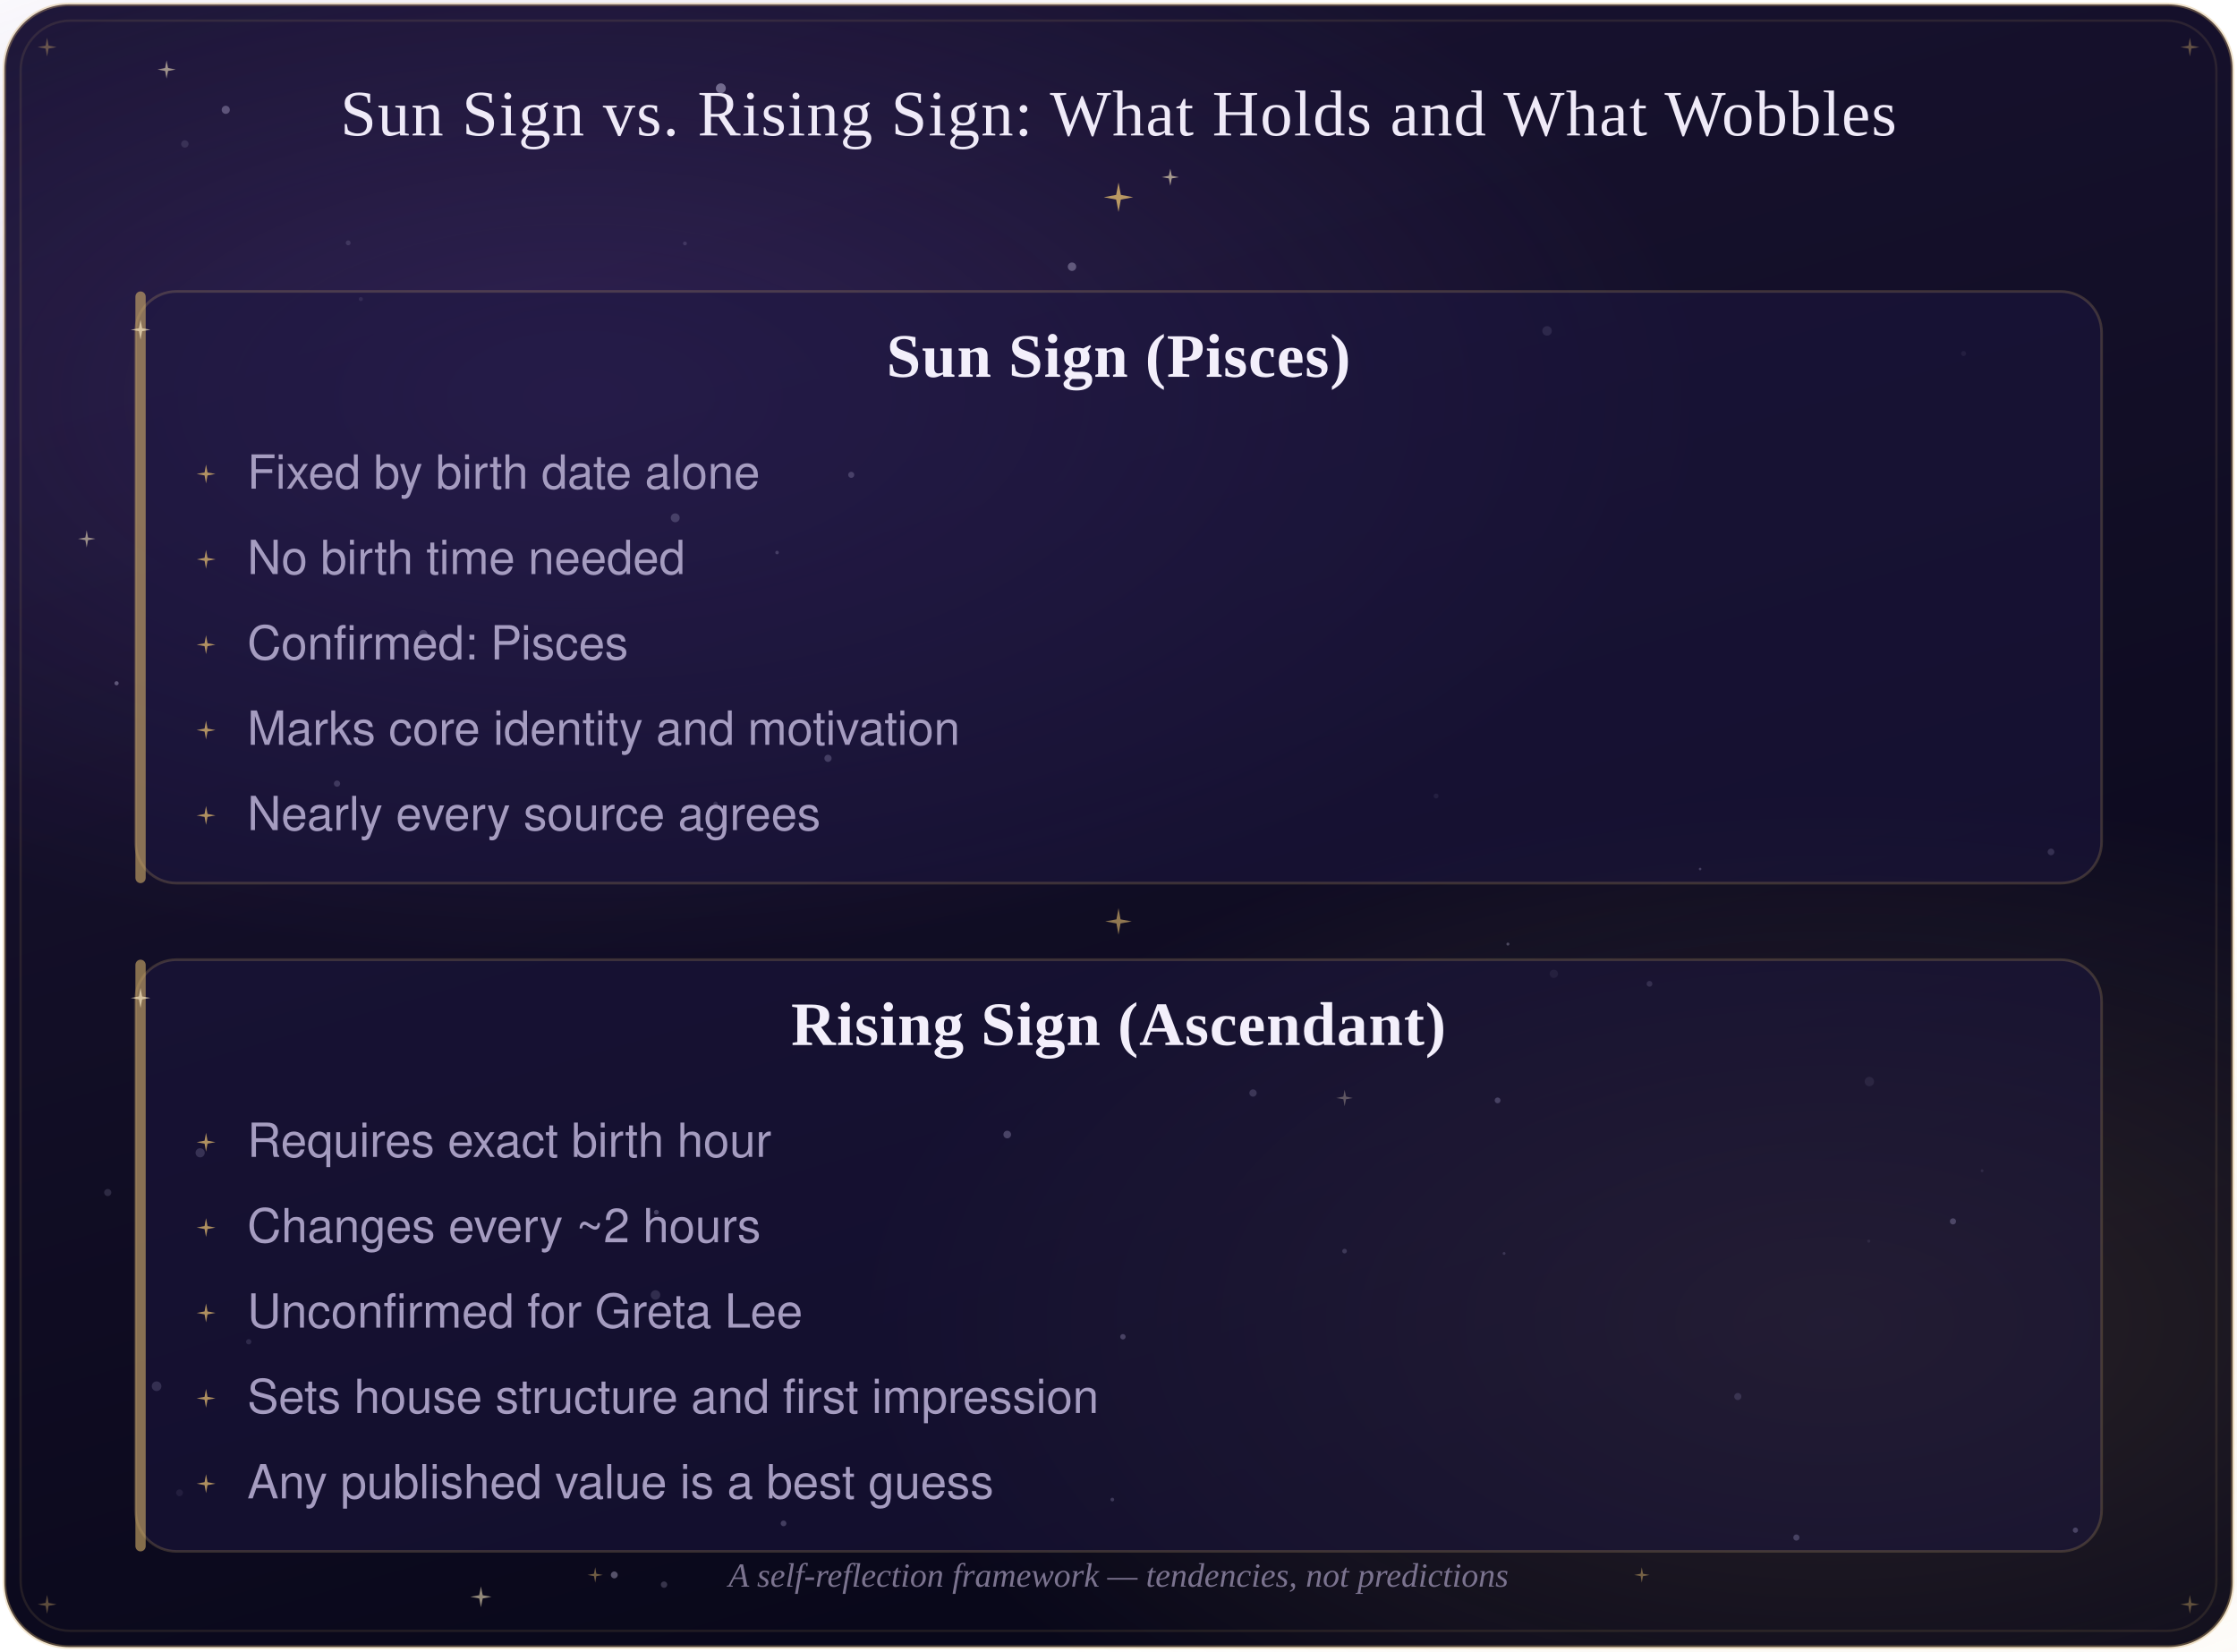
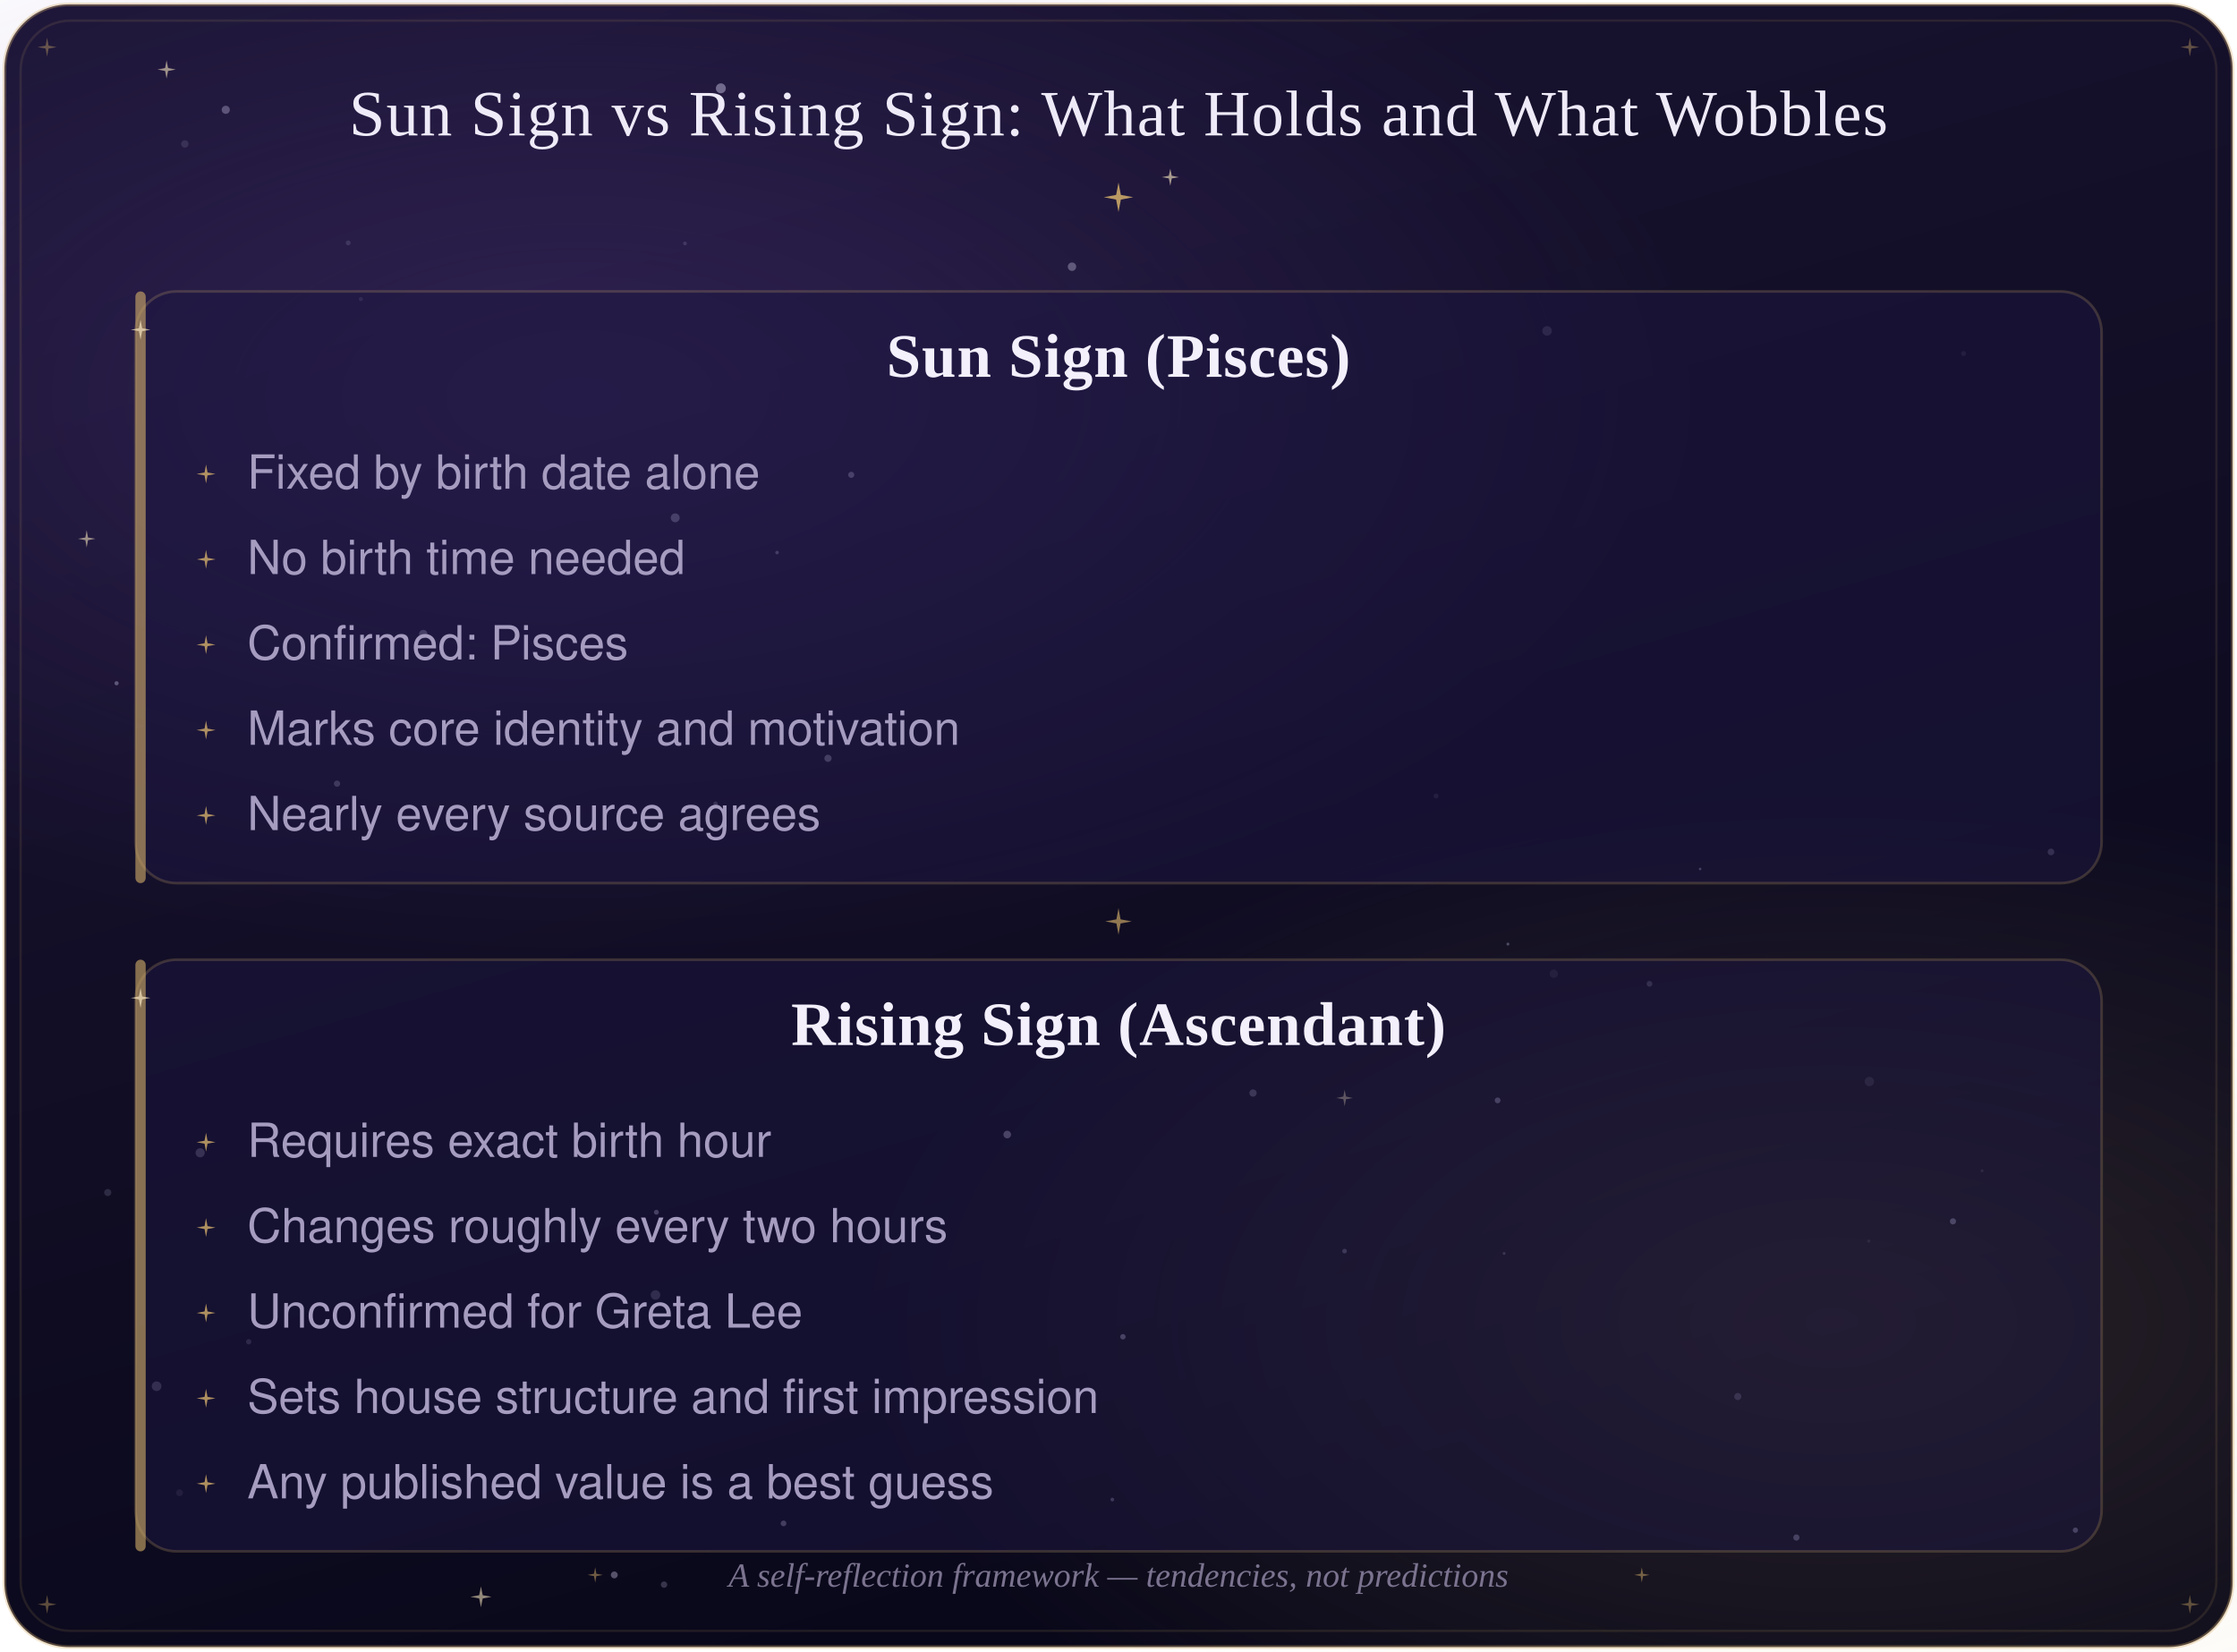
- <svg xmlns="http://www.w3.org/2000/svg" viewBox="0 0 760 561" role="img" aria-label="Sun Sign vs. Rising Sign: What Holds and What Wobbles">
+ <svg xmlns="http://www.w3.org/2000/svg" viewBox="0 0 760 561" role="img" aria-label="Sun Sign vs Rising Sign: What Holds and What Wobbles">
  <defs>
    <linearGradient id="gretaleezodiacsign0en-panel" x1="0" y1="0" x2="0.4" y2="1">
      <stop offset="0" stop-color="#1a1433" />
      <stop offset="0.55" stop-color="#120e26" />
      <stop offset="1" stop-color="#09081a" />
    </linearGradient>
    <radialGradient id="gretaleezodiacsign0en-foil" cx="0.42" cy="0.34" r="0.75">
      <stop offset="0" stop-color="#fbf0d2" />
      <stop offset="0.5" stop-color="#e8c882" />
      <stop offset="1" stop-color="#b8923f" />
    </radialGradient>
    <radialGradient id="gretaleezodiacsign0en-glow" cx="0.5" cy="0.5" r="0.5">
      <stop offset="0" stop-color="#f6e6bf" />
      <stop offset="1" stop-color="#f6e6bf" stop-opacity="0" />
    </radialGradient>
    <radialGradient id="gretaleezodiacsign0en-neb1" cx="0.5" cy="0.5" r="0.5">
      <stop offset="0" stop-color="#6f4bb0" stop-opacity="0.28" />
      <stop offset="1" stop-color="#6f4bb0" stop-opacity="0" />
    </radialGradient>
    <radialGradient id="gretaleezodiacsign0en-neb2" cx="0.5" cy="0.5" r="0.5">
      <stop offset="0" stop-color="#d4af6a" stop-opacity="0.16" />
      <stop offset="1" stop-color="#d4af6a" stop-opacity="0" />
    </radialGradient>
    <linearGradient id="gretaleezodiacsign0en-rule" x1="0" y1="0" x2="1" y2="0">
      <stop offset="0" stop-color="#d4af6a" stop-opacity="0" />
      <stop offset="0.5" stop-color="#d4af6a" stop-opacity="0.6" />
      <stop offset="1" stop-color="#d4af6a" stop-opacity="0" />
    </linearGradient>
  </defs>
  <rect x="1.5" y="1.5" width="757" height="558" rx="22" fill="url(#gretaleezodiacsign0en-panel)" />
  <ellipse cx="198" cy="135" rx="380" ry="191" fill="url(#gretaleezodiacsign0en-neb1)" />
  <ellipse cx="623" cy="449" rx="334" ry="180" fill="url(#gretaleezodiacsign0en-neb2)" />
  <circle cx="264.0" cy="187.7" r="0.60" fill="#cfc8ea" opacity="0.43" />
  <circle cx="266.2" cy="517.5" r="0.97" fill="#cfc8ea" opacity="0.49" />
  <circle cx="68.0" cy="391.6" r="1.56" fill="#cfc8ea" opacity="0.35" />
  <circle cx="76.7" cy="37.3" r="1.38" fill="#cfc8ea" opacity="0.34" />
  <circle cx="39.6" cy="232.1" r="0.71" fill="#cfc8ea" opacity="0.37" />
  <circle cx="289.2" cy="161.3" r="1.04" fill="#cfc8ea" opacity="0.47" />
  <circle cx="281.3" cy="257.6" r="1.22" fill="#cfc8ea" opacity="0.46" />
  <circle cx="673.4" cy="397.7" r="0.48" fill="#cfc8ea" opacity="0.21" />
  <circle cx="610.3" cy="522.3" r="1.05" fill="#cfc8ea" opacity="0.49" />
  <circle cx="635.1" cy="367.4" r="1.60" fill="#cfc8ea" opacity="0.17" />
  <circle cx="122.6" cy="101.6" r="0.70" fill="#cfc8ea" opacity="0.20" />
  <circle cx="232.7" cy="82.7" r="0.65" fill="#cfc8ea" opacity="0.16" />
  <circle cx="364.2" cy="90.6" r="1.43" fill="#cfc8ea" opacity="0.36" />
  <circle cx="425.7" cy="371.3" r="1.24" fill="#cfc8ea" opacity="0.38" />
  <circle cx="222.7" cy="439.9" r="1.62" fill="#cfc8ea" opacity="0.30" />
  <circle cx="114.5" cy="266.2" r="1.07" fill="#cfc8ea" opacity="0.40" />
  <circle cx="84.5" cy="455.8" r="0.90" fill="#cfc8ea" opacity="0.26" />
  <circle cx="244.9" cy="30.0" r="1.69" fill="#cfc8ea" opacity="0.46" />
  <circle cx="62.8" cy="48.9" r="1.26" fill="#cfc8ea" opacity="0.13" />
  <circle cx="525.6" cy="112.4" r="1.62" fill="#cfc8ea" opacity="0.22" />
  <circle cx="560.4" cy="334.2" r="0.98" fill="#cfc8ea" opacity="0.30" />
  <circle cx="143.8" cy="215.4" r="1.43" fill="#cfc8ea" opacity="0.43" />
  <circle cx="577.6" cy="295.2" r="0.44" fill="#cfc8ea" opacity="0.47" />
  <circle cx="512.3" cy="320.7" r="0.51" fill="#cfc8ea" opacity="0.30" />
  <circle cx="225.6" cy="538.3" r="1.09" fill="#cfc8ea" opacity="0.23" />
  <circle cx="118.3" cy="82.5" r="0.83" fill="#cfc8ea" opacity="0.15" />
  <circle cx="511.0" cy="425.8" r="0.49" fill="#cfc8ea" opacity="0.34" />
  <circle cx="663.5" cy="414.9" r="1.05" fill="#cfc8ea" opacity="0.53" />
  <circle cx="377.9" cy="509.4" r="0.63" fill="#cfc8ea" opacity="0.42" />
  <circle cx="634.9" cy="421.6" r="0.54" fill="#cfc8ea" opacity="0.17" />
  <circle cx="61.0" cy="507.1" r="1.16" fill="#cfc8ea" opacity="0.15" />
  <circle cx="667.1" cy="120.1" r="0.85" fill="#cfc8ea" opacity="0.13" />
  <circle cx="696.8" cy="289.4" r="1.13" fill="#cfc8ea" opacity="0.33" />
  <circle cx="223.0" cy="411.8" r="0.84" fill="#cfc8ea" opacity="0.51" />
  <circle cx="508.8" cy="373.8" r="0.99" fill="#cfc8ea" opacity="0.49" />
  <circle cx="243.1" cy="273.0" r="0.74" fill="#cfc8ea" opacity="0.33" />
  <circle cx="342.2" cy="385.4" r="1.30" fill="#cfc8ea" opacity="0.53" />
  <circle cx="590.4" cy="474.4" r="1.21" fill="#cfc8ea" opacity="0.31" />
  <circle cx="487.9" cy="270.4" r="0.83" fill="#cfc8ea" opacity="0.15" />
  <circle cx="381.5" cy="454.1" r="0.92" fill="#cfc8ea" opacity="0.51" />
  <circle cx="229.4" cy="175.9" r="1.51" fill="#cfc8ea" opacity="0.45" />
  <circle cx="456.8" cy="425.0" r="0.79" fill="#cfc8ea" opacity="0.39" />
  <circle cx="36.6" cy="405.1" r="1.21" fill="#cfc8ea" opacity="0.16" />
  <circle cx="527.9" cy="330.8" r="1.41" fill="#cfc8ea" opacity="0.13" />
  <circle cx="53.2" cy="470.9" r="1.64" fill="#cfc8ea" opacity="0.33" />
  <circle cx="705.1" cy="519.8" r="0.89" fill="#cfc8ea" opacity="0.51" />
  <circle cx="208.7" cy="535.0" r="1.17" fill="#cfc8ea" opacity="0.38" />
  <path d="M 56.586 20.5 L 57.1 23.1 L 59.7 23.612 L 57.1 24.1 L 56.586 26.7 L 56.1 24.1 L 53.5 23.612 L 56.1 23.1 Z" fill="#f6e6bf" opacity="0.592" />
  <path d="M 163.395 538.9 L 164.0 541.9 L 167.0 542.436 L 164.0 543.0 L 163.395 546.0 L 162.8 543.0 L 159.8 542.436 L 162.8 541.9 Z" fill="#f6e6bf" opacity="0.574" />
  <path d="M 456.813 370.2 L 457.3 372.5 L 459.6 372.989 L 457.3 373.4 L 456.813 375.8 L 456.4 373.4 L 454.0 372.989 L 456.4 372.5 Z" fill="#f6e6bf" opacity="0.624" />
  <path d="M 29.44 180.1 L 29.9 182.6 L 32.4 183.025 L 29.9 183.5 L 29.44 186.0 L 29.0 183.5 L 26.5 183.025 L 29.0 182.6 Z" fill="#f6e6bf" opacity="0.572" />
  <path d="M 397.595 57.3 L 398.1 59.7 L 400.5 60.18 L 398.1 60.6 L 397.595 63.1 L 397.1 60.6 L 394.7 60.18 L 397.1 59.7 Z" fill="#f6e6bf" opacity="0.635" />
  <rect x="1.5" y="1.5" width="757" height="558" rx="22" fill="none" stroke="#d4af6a" stroke-opacity="0.34" stroke-width="1.2" />
  <rect x="7" y="7" width="746" height="547" rx="17" fill="none" stroke="#d4af6a" stroke-opacity="0.12" stroke-width="0.8" />
  <path d="M 16 12.8 L 16.5 15.5 L 19.2 16 L 16.5 16.5 L 16 19.2 L 15.5 16.5 L 12.8 16 L 15.5 15.5 Z" fill="#d4af6a" opacity="0.4" />
  <path d="M 744 12.8 L 744.5 15.5 L 747.2 16 L 744.5 16.5 L 744 19.2 L 743.5 16.5 L 740.8 16 L 743.5 15.5 Z" fill="#d4af6a" opacity="0.4" />
  <path d="M 16 541.8 L 16.5 544.5 L 19.2 545 L 16.5 545.5 L 16 548.2 L 15.5 545.5 L 12.8 545 L 15.5 544.5 Z" fill="#d4af6a" opacity="0.4" />
  <path d="M 744 541.8 L 744.5 544.5 L 747.2 545 L 744.5 545.5 L 744 548.2 L 743.5 545.5 L 740.8 545 L 743.5 544.5 Z" fill="#d4af6a" opacity="0.4" />
-   <text x="380" y="46" text-anchor="middle" font-family="Georgia, 'Times New Roman', serif" font-size="22" letter-spacing="0.4" fill="#efeaf8">Sun Sign vs. Rising Sign: What Holds and What Wobbles</text>
+   <text x="380" y="46" text-anchor="middle" font-family="Georgia, 'Times New Roman', serif" font-size="22" letter-spacing="0.4" fill="#efeaf8">Sun Sign vs Rising Sign: What Holds and What Wobbles</text>
  <line x1="230" y1="67" x2="368" y2="67" stroke="url(#gretaleezodiacsign0en-rule)" stroke-width="1" />
  <line x1="392" y1="67" x2="530" y2="67" stroke="url(#gretaleezodiacsign0en-rule)" stroke-width="1" />
  <path d="M 380 62.0 L 380.8 66.2 L 385.0 67 L 380.8 67.8 L 380 72.0 L 379.2 67.8 L 375.0 67 L 379.2 66.2 Z" fill="#d4af6a" opacity="0.85" />
  <rect x="46" y="99" width="668" height="201.0" rx="14" fill="#1d1740" fill-opacity="0.5" stroke="#d4af6a" stroke-opacity="0.22" stroke-width="0.9" />
  <rect x="46" y="99" width="3.5" height="201.0" rx="1.8" fill="#d4af6a" fill-opacity="0.6" />
  <path d="M 47.75 108.6 L 48.3 111.5 L 51.1 112 L 48.3 112.5 L 47.75 115.4 L 47.2 112.5 L 44.4 112 L 47.2 111.5 Z" fill="#f6e6bf" opacity="0.7" />
  <text x="380" y="128.0" text-anchor="middle" font-family="Georgia, 'Times New Roman', serif" font-size="21" font-weight="700" letter-spacing="0.3" fill="#f3effb">Sun Sign (Pisces)</text>
  <path d="M 70 157.8 L 70.5 160.5 L 73.2 161 L 70.5 161.5 L 70 164.2 L 69.5 161.5 L 66.8 161 L 69.5 160.5 Z" fill="#d4af6a" opacity="0.8" />
  <text x="84" y="166.0" font-family="Helvetica, Arial, sans-serif" font-size="16" fill="#a59cc0">Fixed by birth date alone</text>
  <path d="M 70 186.8 L 70.5 189.5 L 73.2 190 L 70.5 190.5 L 70 193.2 L 69.5 190.5 L 66.8 190 L 69.5 189.5 Z" fill="#d4af6a" opacity="0.8" />
  <text x="84" y="195.0" font-family="Helvetica, Arial, sans-serif" font-size="16" fill="#a59cc0">No birth time needed</text>
  <path d="M 70 215.8 L 70.5 218.5 L 73.2 219 L 70.5 219.5 L 70 222.2 L 69.5 219.5 L 66.8 219 L 69.5 218.5 Z" fill="#d4af6a" opacity="0.8" />
  <text x="84" y="224.0" font-family="Helvetica, Arial, sans-serif" font-size="16" fill="#a59cc0">Confirmed: Pisces</text>
  <path d="M 70 244.8 L 70.5 247.5 L 73.2 248 L 70.5 248.5 L 70 251.2 L 69.5 248.5 L 66.8 248 L 69.5 247.5 Z" fill="#d4af6a" opacity="0.8" />
  <text x="84" y="253.0" font-family="Helvetica, Arial, sans-serif" font-size="16" fill="#a59cc0">Marks core identity and motivation</text>
  <path d="M 70 273.8 L 70.5 276.5 L 73.2 277 L 70.5 277.5 L 70 280.2 L 69.5 277.5 L 66.8 277 L 69.5 276.5 Z" fill="#d4af6a" opacity="0.8" />
  <text x="84" y="282.0" font-family="Helvetica, Arial, sans-serif" font-size="16" fill="#a59cc0">Nearly every source agrees</text>
  <path d="M 380 308.5 L 380.7 312.3 L 384.5 313 L 380.7 313.7 L 380 317.5 L 379.3 313.7 L 375.5 313 L 379.3 312.3 Z" fill="#d4af6a" opacity="0.65" />
  <rect x="46" y="326" width="668" height="201.0" rx="14" fill="#1d1740" fill-opacity="0.5" stroke="#d4af6a" stroke-opacity="0.22" stroke-width="0.9" />
  <rect x="46" y="326" width="3.5" height="201.0" rx="1.8" fill="#d4af6a" fill-opacity="0.6" />
  <path d="M 47.75 335.6 L 48.3 338.5 L 51.1 339 L 48.3 339.5 L 47.75 342.4 L 47.2 339.5 L 44.4 339 L 47.2 338.5 Z" fill="#f6e6bf" opacity="0.7" />
  <text x="380" y="355.0" text-anchor="middle" font-family="Georgia, 'Times New Roman', serif" font-size="21" font-weight="700" letter-spacing="0.3" fill="#f3effb">Rising Sign (Ascendant)</text>
  <path d="M 70 384.8 L 70.5 387.5 L 73.2 388 L 70.5 388.5 L 70 391.2 L 69.5 388.5 L 66.8 388 L 69.5 387.5 Z" fill="#d4af6a" opacity="0.8" />
  <text x="84" y="393.0" font-family="Helvetica, Arial, sans-serif" font-size="16" fill="#a59cc0">Requires exact birth hour</text>
  <path d="M 70 413.8 L 70.5 416.5 L 73.2 417 L 70.5 417.5 L 70 420.2 L 69.5 417.5 L 66.8 417 L 69.5 416.5 Z" fill="#d4af6a" opacity="0.8" />
-   <text x="84" y="422.0" font-family="Helvetica, Arial, sans-serif" font-size="16" fill="#a59cc0">Changes every ~2 hours</text>
+   <text x="84" y="422.0" font-family="Helvetica, Arial, sans-serif" font-size="16" fill="#a59cc0">Changes roughly every two hours</text>
  <path d="M 70 442.8 L 70.5 445.5 L 73.2 446 L 70.5 446.5 L 70 449.2 L 69.5 446.5 L 66.8 446 L 69.5 445.5 Z" fill="#d4af6a" opacity="0.8" />
  <text x="84" y="451.0" font-family="Helvetica, Arial, sans-serif" font-size="16" fill="#a59cc0">Unconfirmed for Greta Lee</text>
  <path d="M 70 471.8 L 70.5 474.5 L 73.2 475 L 70.5 475.5 L 70 478.2 L 69.5 475.5 L 66.8 475 L 69.5 474.5 Z" fill="#d4af6a" opacity="0.8" />
  <text x="84" y="480.0" font-family="Helvetica, Arial, sans-serif" font-size="16" fill="#a59cc0">Sets house structure and first impression</text>
  <path d="M 70 500.8 L 70.5 503.5 L 73.2 504 L 70.5 504.5 L 70 507.2 L 69.5 504.5 L 66.8 504 L 69.5 503.5 Z" fill="#d4af6a" opacity="0.8" />
  <text x="84" y="509.0" font-family="Helvetica, Arial, sans-serif" font-size="16" fill="#a59cc0">Any published value is a best guess</text>
  <path d="M 202.227 532.4 L 202.6 534.6 L 204.8 535 L 202.6 535.4 L 202.227 537.6 L 201.8 535.4 L 199.6 535 L 201.8 534.6 Z" fill="#d4af6a" opacity="0.5" />
  <text x="380" y="539" text-anchor="middle" font-family="Georgia, 'Times New Roman', serif" font-style="italic" font-size="11.5" fill="#7b738f">A self-reflection framework — tendencies, not predictions</text>
  <path d="M 557.773 532.4 L 558.2 534.6 L 560.4 535 L 558.2 535.4 L 557.773 537.6 L 557.4 535.4 L 555.2 535 L 557.4 534.6 Z" fill="#d4af6a" opacity="0.5" />
</svg>
